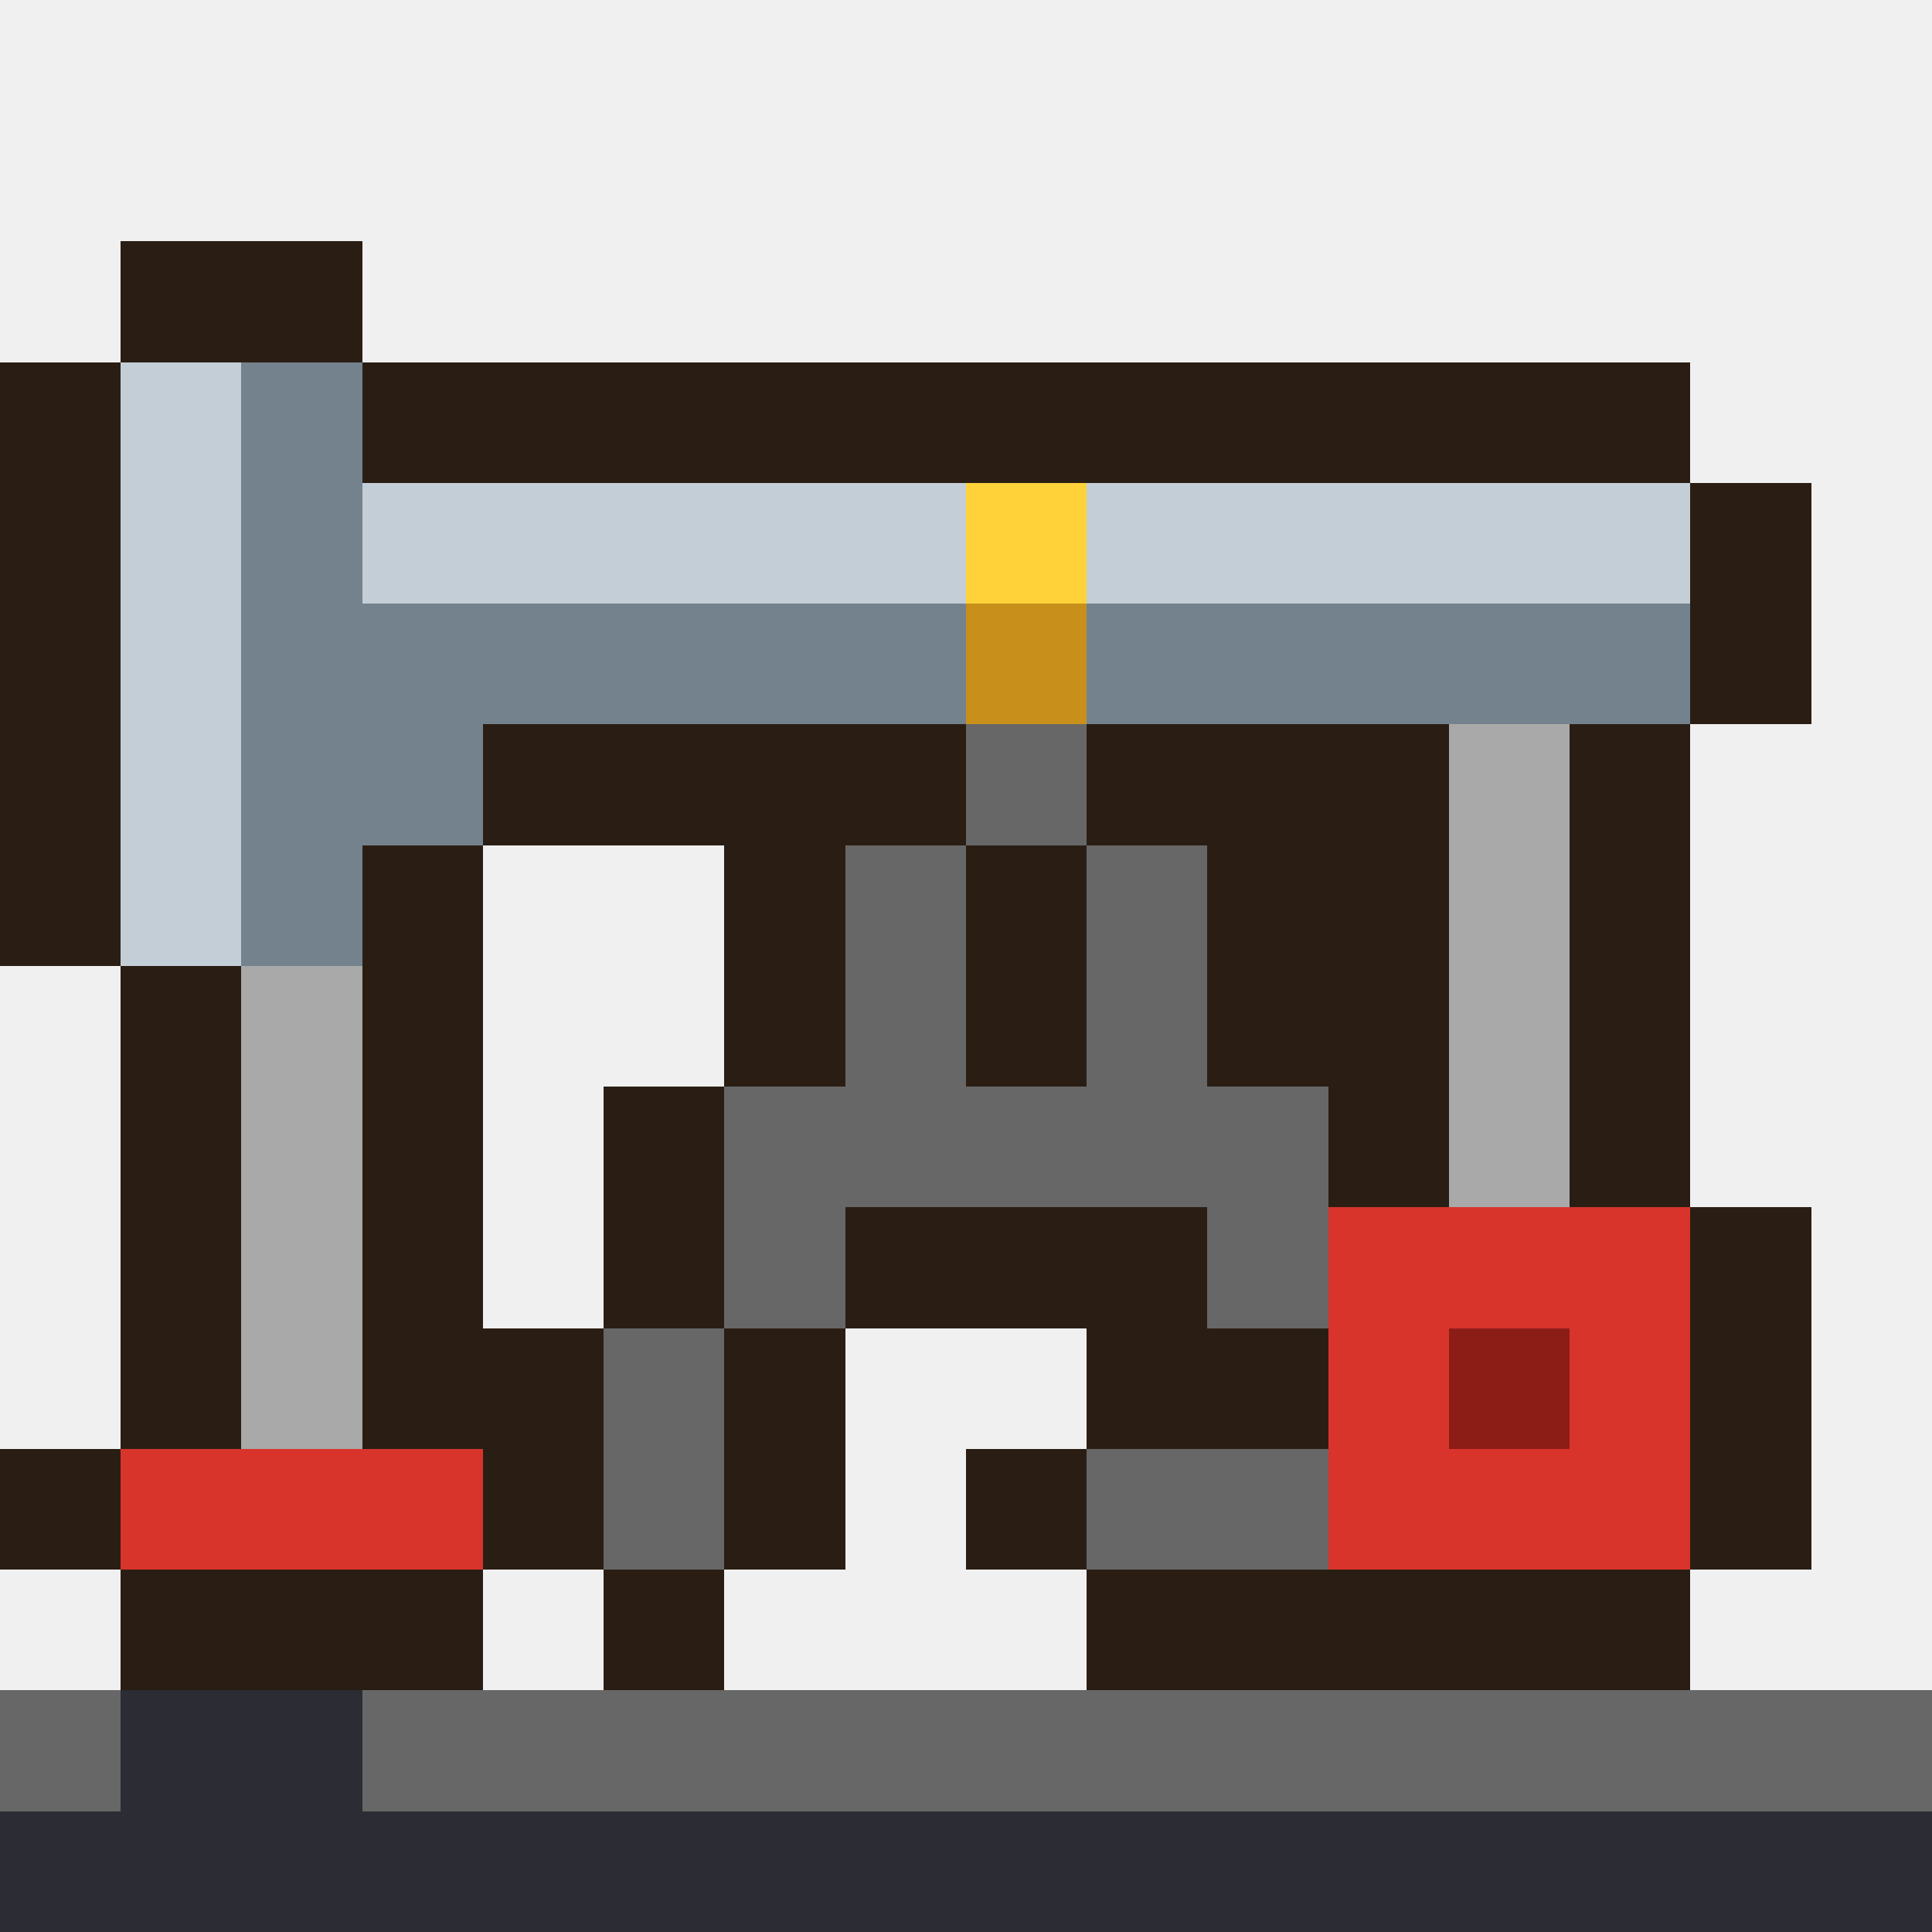
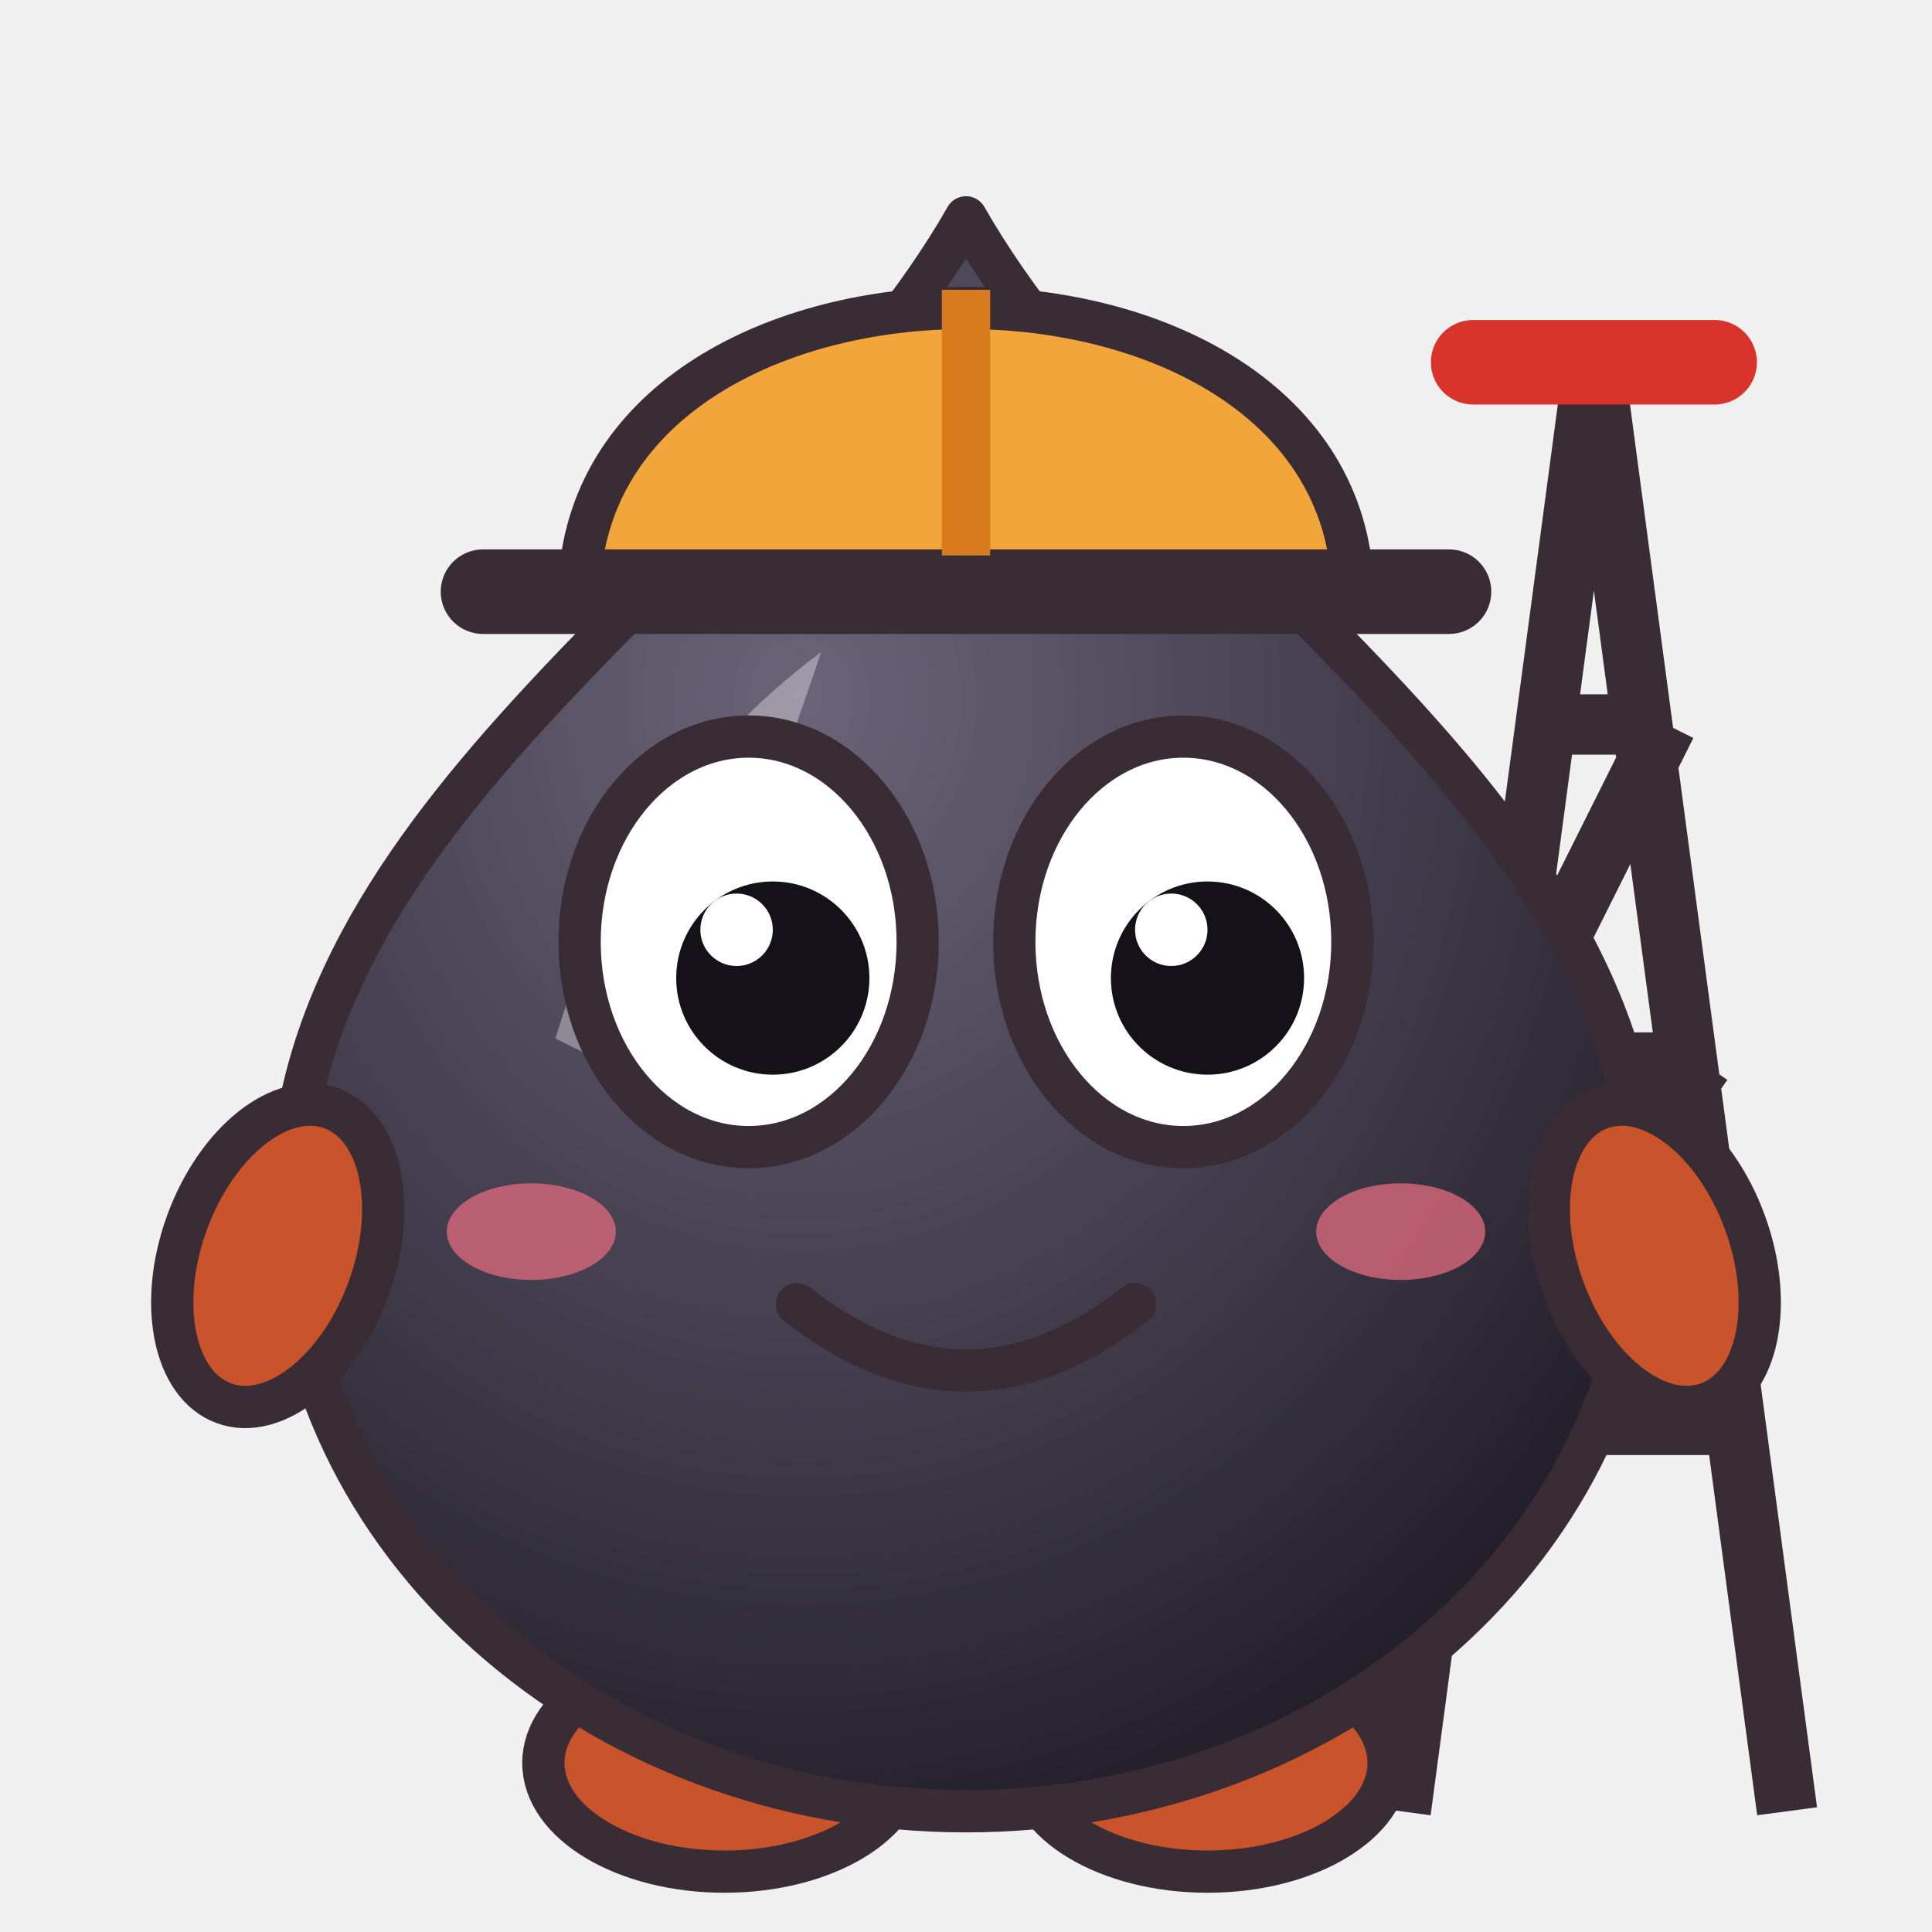
- <svg xmlns="http://www.w3.org/2000/svg" viewBox="0 0 16 16" width="64" height="64" shape-rendering="crispEdges">
-   <rect x="1" y="2" width="2" height="1" fill="#2a1e14" />
-   <rect x="0" y="3" width="1" height="1" fill="#2a1e14" />
-   <rect x="1" y="3" width="1" height="1" fill="#c4ced6" />
-   <rect x="2" y="3" width="1" height="1" fill="#74828e" />
-   <rect x="3" y="3" width="11" height="1" fill="#2a1e14" />
-   <rect x="0" y="4" width="1" height="1" fill="#2a1e14" />
-   <rect x="1" y="4" width="1" height="1" fill="#c4ced6" />
-   <rect x="2" y="4" width="1" height="1" fill="#74828e" />
-   <rect x="3" y="4" width="5" height="1" fill="#c4ced6" />
-   <rect x="8" y="4" width="1" height="1" fill="#ffd23a" />
-   <rect x="9" y="4" width="5" height="1" fill="#c4ced6" />
-   <rect x="14" y="4" width="1" height="1" fill="#2a1e14" />
-   <rect x="0" y="5" width="1" height="1" fill="#2a1e14" />
-   <rect x="1" y="5" width="1" height="1" fill="#c4ced6" />
-   <rect x="2" y="5" width="6" height="1" fill="#74828e" />
-   <rect x="8" y="5" width="1" height="1" fill="#c8901a" />
-   <rect x="9" y="5" width="5" height="1" fill="#74828e" />
-   <rect x="14" y="5" width="1" height="1" fill="#2a1e14" />
-   <rect x="0" y="6" width="1" height="1" fill="#2a1e14" />
-   <rect x="1" y="6" width="1" height="1" fill="#c4ced6" />
-   <rect x="2" y="6" width="2" height="1" fill="#74828e" />
-   <rect x="4" y="6" width="4" height="1" fill="#2a1e14" />
-   <rect x="8" y="6" width="1" height="1" fill="#676767" />
-   <rect x="9" y="6" width="3" height="1" fill="#2a1e14" />
-   <rect x="12" y="6" width="1" height="1" fill="#a9a9a9" />
-   <rect x="13" y="6" width="1" height="1" fill="#2a1e14" />
-   <rect x="0" y="7" width="1" height="1" fill="#2a1e14" />
-   <rect x="1" y="7" width="1" height="1" fill="#c4ced6" />
-   <rect x="2" y="7" width="1" height="1" fill="#74828e" />
-   <rect x="3" y="7" width="1" height="1" fill="#2a1e14" />
-   <rect x="6" y="7" width="1" height="1" fill="#2a1e14" />
-   <rect x="7" y="7" width="1" height="1" fill="#676767" />
-   <rect x="8" y="7" width="1" height="1" fill="#2a1e14" />
-   <rect x="9" y="7" width="1" height="1" fill="#676767" />
-   <rect x="10" y="7" width="2" height="1" fill="#2a1e14" />
-   <rect x="12" y="7" width="1" height="1" fill="#a9a9a9" />
-   <rect x="13" y="7" width="1" height="1" fill="#2a1e14" />
-   <rect x="1" y="8" width="1" height="1" fill="#2a1e14" />
-   <rect x="2" y="8" width="1" height="1" fill="#a9a9a9" />
-   <rect x="3" y="8" width="1" height="1" fill="#2a1e14" />
-   <rect x="6" y="8" width="1" height="1" fill="#2a1e14" />
-   <rect x="7" y="8" width="1" height="1" fill="#676767" />
-   <rect x="8" y="8" width="1" height="1" fill="#2a1e14" />
-   <rect x="9" y="8" width="1" height="1" fill="#676767" />
-   <rect x="10" y="8" width="2" height="1" fill="#2a1e14" />
-   <rect x="12" y="8" width="1" height="1" fill="#a9a9a9" />
-   <rect x="13" y="8" width="1" height="1" fill="#2a1e14" />
-   <rect x="1" y="9" width="1" height="1" fill="#2a1e14" />
-   <rect x="2" y="9" width="1" height="1" fill="#a9a9a9" />
-   <rect x="3" y="9" width="1" height="1" fill="#2a1e14" />
-   <rect x="5" y="9" width="1" height="1" fill="#2a1e14" />
-   <rect x="6" y="9" width="5" height="1" fill="#676767" />
-   <rect x="11" y="9" width="1" height="1" fill="#2a1e14" />
-   <rect x="12" y="9" width="1" height="1" fill="#a9a9a9" />
-   <rect x="13" y="9" width="1" height="1" fill="#2a1e14" />
-   <rect x="1" y="10" width="1" height="1" fill="#2a1e14" />
-   <rect x="2" y="10" width="1" height="1" fill="#a9a9a9" />
-   <rect x="3" y="10" width="1" height="1" fill="#2a1e14" />
-   <rect x="5" y="10" width="1" height="1" fill="#2a1e14" />
-   <rect x="6" y="10" width="1" height="1" fill="#676767" />
-   <rect x="7" y="10" width="3" height="1" fill="#2a1e14" />
-   <rect x="10" y="10" width="1" height="1" fill="#676767" />
-   <rect x="11" y="10" width="3" height="1" fill="#d8342c" />
-   <rect x="14" y="10" width="1" height="1" fill="#2a1e14" />
-   <rect x="1" y="11" width="1" height="1" fill="#2a1e14" />
-   <rect x="2" y="11" width="1" height="1" fill="#a9a9a9" />
-   <rect x="3" y="11" width="2" height="1" fill="#2a1e14" />
-   <rect x="5" y="11" width="1" height="1" fill="#676767" />
-   <rect x="6" y="11" width="1" height="1" fill="#2a1e14" />
-   <rect x="9" y="11" width="2" height="1" fill="#2a1e14" />
-   <rect x="11" y="11" width="1" height="1" fill="#d8342c" />
-   <rect x="12" y="11" width="1" height="1" fill="#8c1c16" />
-   <rect x="13" y="11" width="1" height="1" fill="#d8342c" />
-   <rect x="14" y="11" width="1" height="1" fill="#2a1e14" />
-   <rect x="0" y="12" width="1" height="1" fill="#2a1e14" />
-   <rect x="1" y="12" width="3" height="1" fill="#d8342c" />
-   <rect x="4" y="12" width="1" height="1" fill="#2a1e14" />
-   <rect x="5" y="12" width="1" height="1" fill="#676767" />
-   <rect x="6" y="12" width="1" height="1" fill="#2a1e14" />
-   <rect x="8" y="12" width="1" height="1" fill="#2a1e14" />
-   <rect x="9" y="12" width="2" height="1" fill="#676767" />
-   <rect x="11" y="12" width="3" height="1" fill="#d8342c" />
-   <rect x="14" y="12" width="1" height="1" fill="#2a1e14" />
-   <rect x="1" y="13" width="3" height="1" fill="#2a1e14" />
-   <rect x="5" y="13" width="1" height="1" fill="#2a1e14" />
-   <rect x="9" y="13" width="5" height="1" fill="#2a1e14" />
-   <rect x="0" y="14" width="1" height="1" fill="#676767" />
-   <rect x="1" y="14" width="2" height="1" fill="#2c2c34" />
-   <rect x="3" y="14" width="13" height="1" fill="#676767" />
-   <rect x="0" y="15" width="16" height="1" fill="#2c2c34" />
+ <svg xmlns="http://www.w3.org/2000/svg" viewBox="0 0 160 160" width="160" height="160">
+   <defs>
+     <radialGradient id="b" cx=".38" cy=".3" r=".85">
+       <stop offset="0" stop-color="#6a6478" />
+       <stop offset=".6" stop-color="#3a3644" />
+       <stop offset="1" stop-color="#17151e" />
+     </radialGradient>
+   </defs>
+   <path d="M116 150L132 30l16 120M120 118h24M124 88h17M128 60h10M120 118l21-30M124 88l14-28" fill="none" stroke="#3a2c35" stroke-width="5" stroke-linejoin="round" />
+   <path d="M122 30h20" stroke="#d8342c" stroke-width="7" stroke-linecap="round" />
+   <ellipse cx="60" cy="146" rx="15" ry="9" fill="#c9542c" stroke="#3a2c35" stroke-width="3.5" stroke-linejoin="round" stroke-linecap="round" />
+   <ellipse cx="100" cy="146" rx="15" ry="9" fill="#c9542c" stroke="#3a2c35" stroke-width="3.5" stroke-linejoin="round" stroke-linecap="round" />
+   <path d="M80 18C96 46 136 66 136 100a56 50 0 0 1-112 0C24 66 64 46 80 18z" fill="url(#b)" stroke="#3a2c35" stroke-width="3.5" stroke-linejoin="round" stroke-linecap="round" />
+   <path d="M46 86q6-20 22-32-6 18-14 36z" fill="#fff" opacity=".35" />
+   <ellipse cx="23" cy="104" rx="8" ry="13" transform="rotate(20 23 104)" fill="#c9542c" stroke="#3a2c35" stroke-width="3.5" stroke-linejoin="round" stroke-linecap="round" />
+   <ellipse cx="137" cy="104" rx="8" ry="13" transform="rotate(-20 137 104)" fill="#c9542c" stroke="#3a2c35" stroke-width="3.5" stroke-linejoin="round" stroke-linecap="round" />
+   <ellipse cx="62" cy="78" rx="14" ry="17" fill="#fff" stroke="#3a2c35" stroke-width="3.5" stroke-linejoin="round" stroke-linecap="round" />
+   <circle cx="64" cy="81" r="8" fill="#141218" />
+   <circle cx="61" cy="77" r="3" fill="#fff" />
+   <ellipse cx="98" cy="78" rx="14" ry="17" fill="#fff" stroke="#3a2c35" stroke-width="3.5" stroke-linejoin="round" stroke-linecap="round" />
+   <circle cx="100" cy="81" r="8" fill="#141218" />
+   <circle cx="97" cy="77" r="3" fill="#fff" />
+   <path d="M66 108q14 11 28 0" fill="none" stroke="#3a2c35" stroke-width="3.5" stroke-linejoin="round" stroke-linecap="round" />
+   <ellipse cx="44" cy="102" rx="7" ry="4" fill="#d8667a" opacity=".8" />
+   <ellipse cx="116" cy="102" rx="7" ry="4" fill="#d8667a" opacity=".8" />
+   <path d="M48 48C50 18 110 18 112 48z" fill="#f2a53a" stroke="#3a2c35" stroke-width="3.5" stroke-linejoin="round" stroke-linecap="round" />
+   <path d="M40 49h80" fill="none" stroke="#3a2c35" stroke-linejoin="round" stroke-linecap="round" stroke-width="7" />
+   <path d="M78 24h4v22h-4z" fill="#d97a1e" />
</svg>
